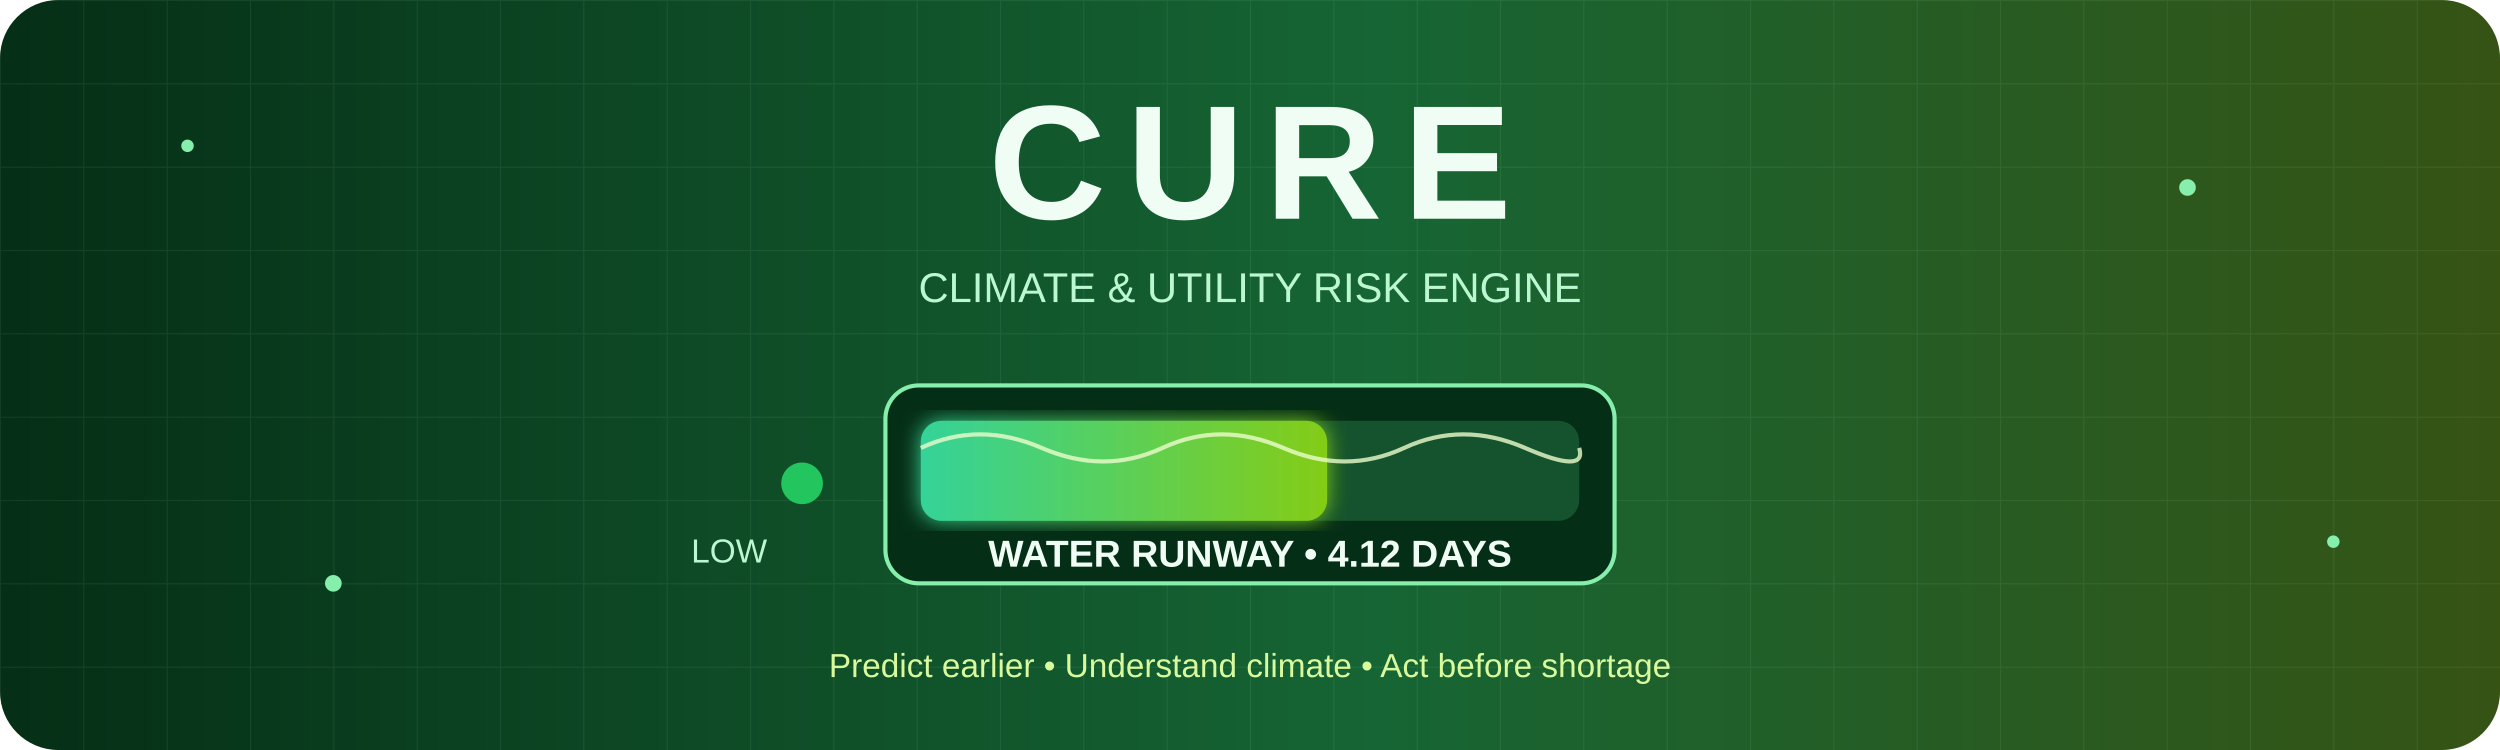
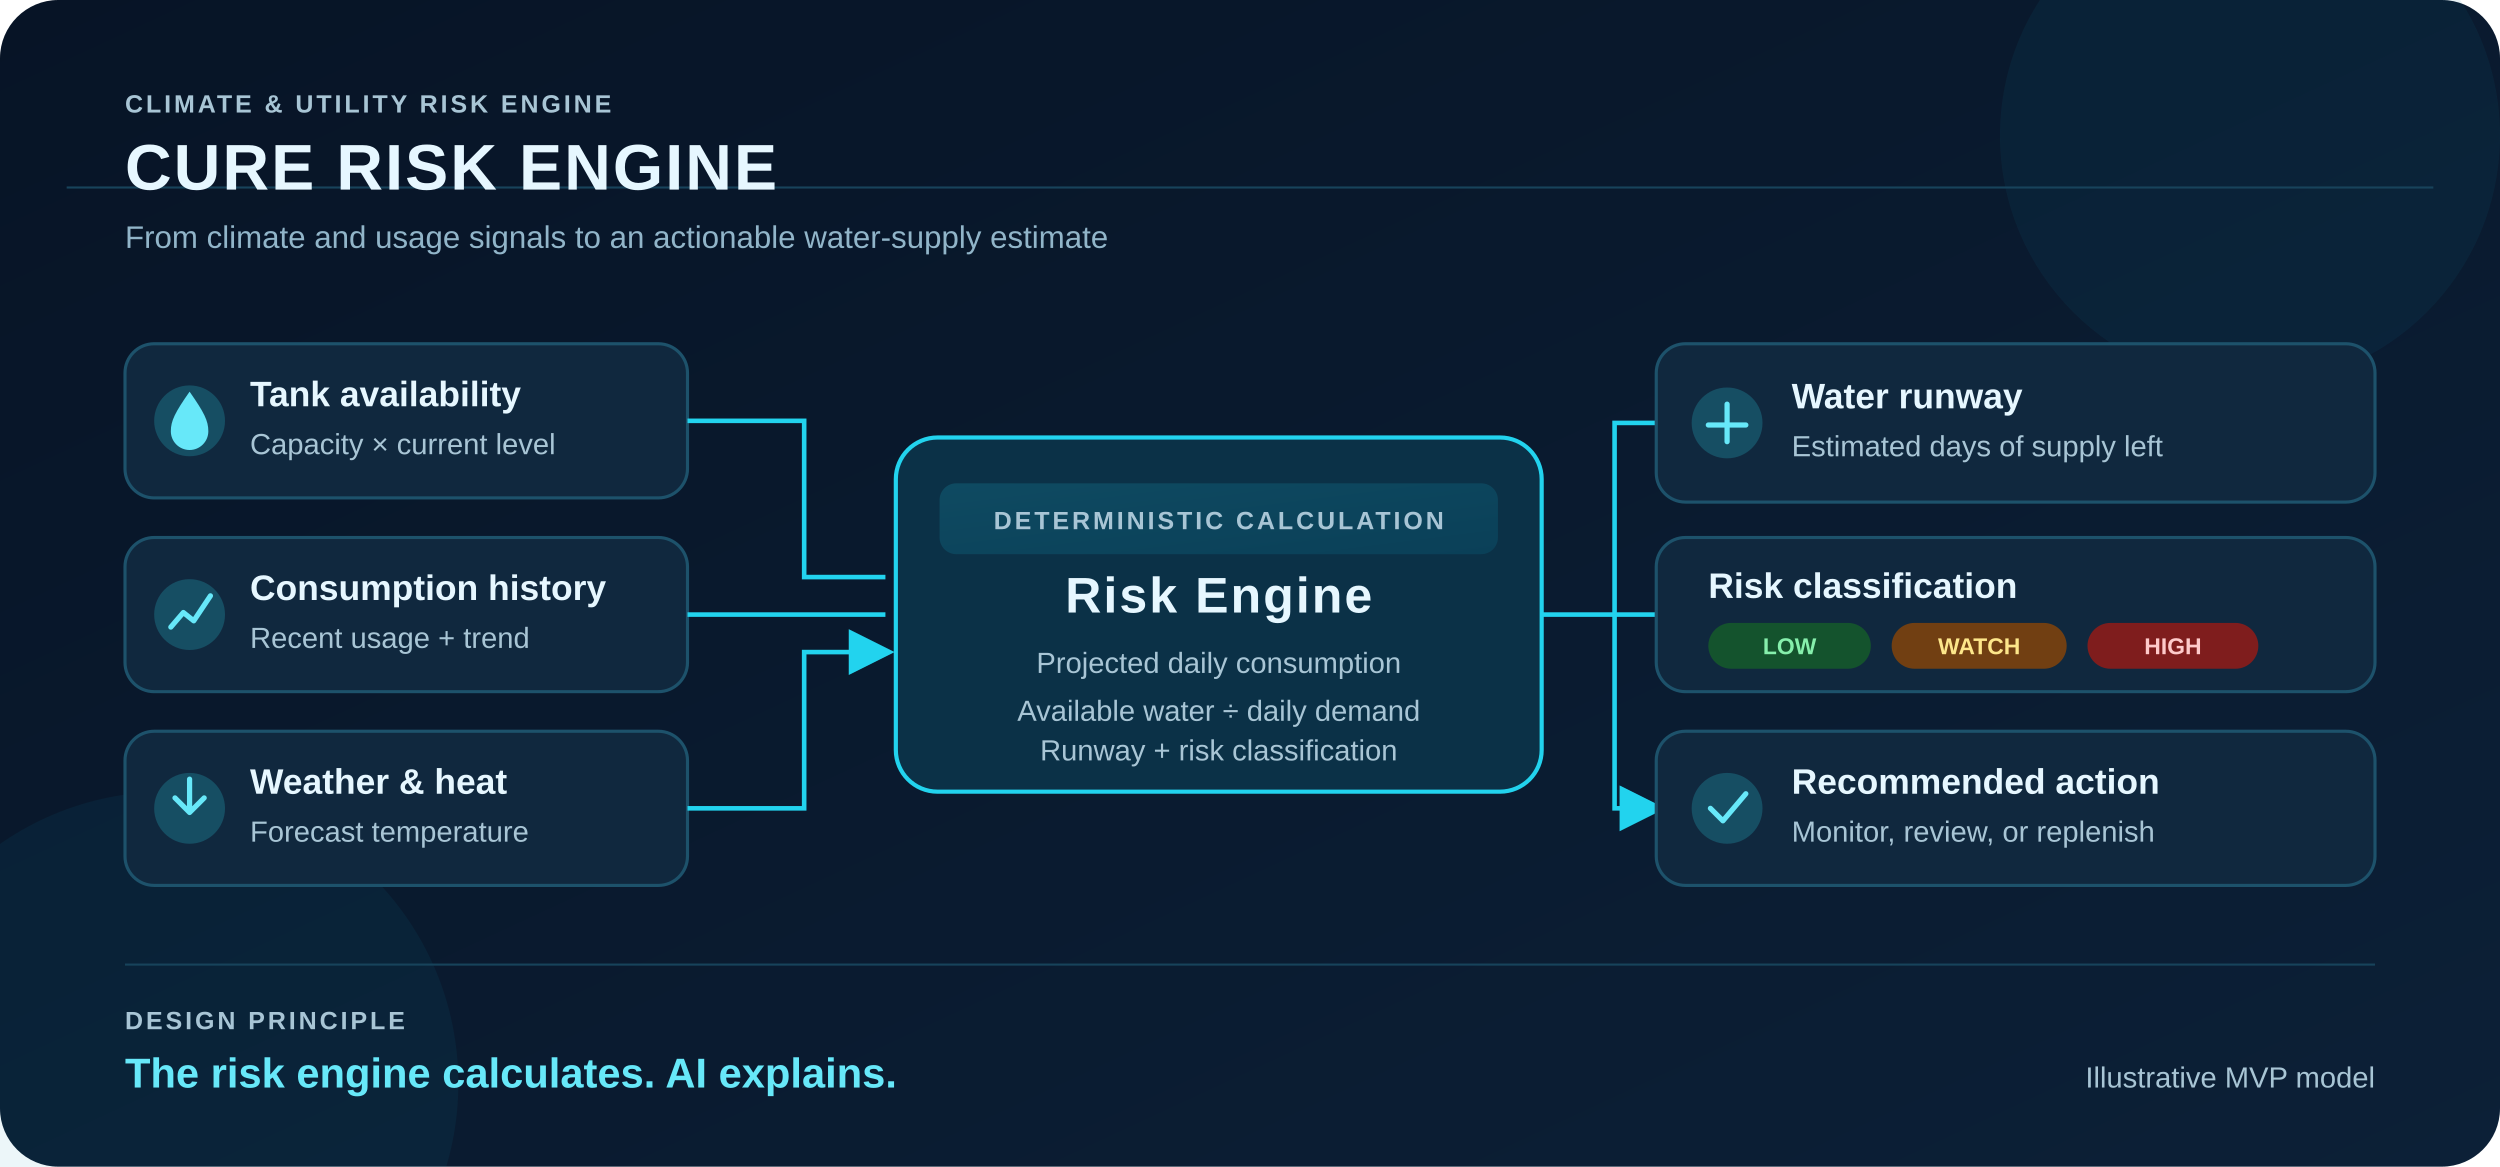
- <svg xmlns="http://www.w3.org/2000/svg" viewBox="0 0 1200 360">
+ <svg xmlns="http://www.w3.org/2000/svg" width="1200" height="560" viewBox="0 0 1200 560" role="img" aria-labelledby="title desc">
  <defs>
-     <linearGradient id="bg" x1="0" x2="1">
-       <stop offset="0" stop-color="#052e16" />
-       <stop offset="0.55" stop-color="#166534" />
-       <stop offset="1" stop-color="#365314" />
+     <linearGradient id="bg" x1="0" y1="0" x2="1" y2="1">
+       <stop offset="0" stop-color="#071426" />
+       <stop offset="1" stop-color="#0c2037" />
    </linearGradient>
-     <linearGradient id="water" x1="0" x2="1">
-       <stop offset="0" stop-color="#34d399" />
-       <stop offset="1" stop-color="#84cc16" />
+     <linearGradient id="cyan" x1="0" y1="0" x2="1" y2="1">
+       <stop offset="0" stop-color="#22d3ee" />
+       <stop offset="1" stop-color="#0891b2" />
    </linearGradient>
-     <filter id="glow">
-       <feGaussianBlur stdDeviation="5" result="b" />
-       <feMerge>
-         <feMergeNode in="b" />
-         <feMergeNode in="SourceGraphic" />
-       </feMerge>
-     </filter>
-     <pattern id="grid" width="40" height="40" patternUnits="userSpaceOnUse">
-       <path d="M40 0H0V40" fill="none" stroke="#bbf7d0" stroke-opacity=".08" />
-     </pattern>
+     <marker id="arrow" markerWidth="10" markerHeight="10" refX="8" refY="5" orient="auto">
+       <path d="M0,0 L10,5 L0,10 z" fill="#22d3ee" />
+     </marker>
+     <style>
+       .heading{font:700 31px Arial,sans-serif;fill:#e6f7ff;letter-spacing:1px}.sub{font:400 15px Arial,sans-serif;fill:#91b5c9}.label{font:700 17px Arial,sans-serif;fill:#e6f7ff}.small{font:400 14px Arial,sans-serif;fill:#a8c5d5}.tiny{font:700 12px Arial,sans-serif;fill:#a8c5d5;letter-spacing:1.4px}.node{fill:#10283e;stroke:#1d526b;stroke-width:1.5}.line{fill:none;stroke:#22d3ee;stroke-width:2.2;marker-end:url(#arrow)}
+     </style>
  </defs>
-   <rect width="1200" height="360" rx="28" fill="url(#bg)" />
-   <rect width="1200" height="360" rx="28" fill="url(#grid)" />
-   <g fill="#86efac">
-     <circle cx="90" cy="70" r="3">
-       <animate attributeName="cy" values="70;45;70" dur="4s" repeatCount="indefinite" />
-     </circle>
-     <circle cx="1050" cy="90" r="4">
-       <animate attributeName="cy" values="90;120;90" dur="5s" repeatCount="indefinite" />
-     </circle>
-     <circle cx="1120" cy="260" r="3">
-       <animate attributeName="cy" values="260;230;260" dur="3.5s" repeatCount="indefinite" />
-     </circle>
-     <circle cx="160" cy="280" r="4">
-       <animate attributeName="cy" values="280;250;280" dur="4.5s" repeatCount="indefinite" />
-     </circle>
-   </g>
-   <text x="600" y="105" text-anchor="middle" fill="#f0fdf4" font-family="Arial, sans-serif" font-size="78" font-weight="800" letter-spacing="10">CURE</text>
-   <text x="600" y="145" text-anchor="middle" fill="#bbf7d0" font-family="Arial, sans-serif" font-size="20">CLIMATE &amp; UTILITY RISK ENGINE</text>
-   <rect x="425" y="185" width="350" height="95" rx="16" fill="#052e16" stroke="#86efac" stroke-width="2" />
-   <rect x="442" y="202" width="316" height="48" rx="10" fill="#14532d" />
-   <rect x="442" y="202" width="195" height="48" rx="10" fill="url(#water)" filter="url(#glow)">
-     <animate attributeName="width" values="175;225;195;210;195" dur="7s" repeatCount="indefinite" />
-   </rect>
-   <path d="M442 215 Q470 202 500 215 T558 215 T616 215 T674 215 T732 215 T758 215" fill="none" stroke="#ecfccb" stroke-opacity=".8" stroke-width="2">
-     <animateTransform attributeName="transform" type="translate" values="0 0;12 0;0 0;-12 0;0 0" dur="3s" repeatCount="indefinite" />
-   </path>
-   <text x="600" y="272" text-anchor="middle" fill="#f0fdf4" font-family="Arial, sans-serif" font-size="18" font-weight="700">WATER RUNWAY • 4.12 DAYS</text>
-   <circle cx="385" cy="232" r="10" fill="#22c55e">
-     <animate attributeName="r" values="8;13;8" dur="1.6s" repeatCount="indefinite" />
-     <animate attributeName="opacity" values="1;.45;1" dur="1.6s" repeatCount="indefinite" />
-   </circle>
-   <text x="350" y="270" text-anchor="middle" fill="#bbf7d0" font-family="Arial, sans-serif" font-size="16">LOW</text>
-   <text x="600" y="325" text-anchor="middle" fill="#d9f99d" font-family="Arial, sans-serif" font-size="16">
-   Predict earlier • Understand climate • Act before shortage
- </text>
+   <rect width="1200" height="560" rx="28" fill="url(#bg)" />
+   <circle cx="1080" cy="65" r="120" fill="#0e7490" opacity=".10" />
+   <circle cx="80" cy="520" r="140" fill="#0891b2" opacity=".08" />
+   <path d="M32 90 H1168" stroke="#17435b" />
+   <text x="60" y="54" class="tiny">CLIMATE &amp; UTILITY RISK ENGINE</text>
+   <text x="60" y="91" class="heading">CURE RISK ENGINE</text>
+   <text x="60" y="119" class="sub">From climate and usage signals to an actionable water-supply estimate</text>
+   <rect x="60" y="165" width="270" height="74" rx="14" class="node" />
+   <circle cx="91" cy="202" r="17" fill="#164e63" />
+   <path d="M91 188 C84 198 82 202 82 207 A9 9 0 0 0 100 207 C100 202 98 198 91 188Z" fill="#67e8f9" />
+   <text x="120" y="195" class="label">Tank availability</text>
+   <text x="120" y="218" class="small">Capacity × current level</text>
+   <rect x="60" y="258" width="270" height="74" rx="14" class="node" />
+   <circle cx="91" cy="295" r="17" fill="#164e63" />
+   <path d="M82 301 L88 294 L93 298 L101 286" fill="none" stroke="#67e8f9" stroke-width="2.5" stroke-linecap="round" stroke-linejoin="round" />
+   <text x="120" y="288" class="label">Consumption history</text>
+   <text x="120" y="311" class="small">Recent usage + trend</text>
+   <rect x="60" y="351" width="270" height="74" rx="14" class="node" />
+   <circle cx="91" cy="388" r="17" fill="#164e63" />
+   <path d="M91 374 L91 390 M84 383 L91 390 L98 383" fill="none" stroke="#67e8f9" stroke-width="2.5" stroke-linecap="round" stroke-linejoin="round" />
+   <text x="120" y="381" class="label">Weather &amp; heat</text>
+   <text x="120" y="404" class="small">Forecast temperature</text>
+   <path d="M330 202 H386 V277 H425 M330 295 H425 M330 388 H386 V313 H425" class="line" />
+   <rect x="430" y="210" width="310" height="170" rx="20" fill="#0b3147" stroke="#22d3ee" stroke-width="2" />
+   <rect x="451" y="232" width="268" height="34" rx="8" fill="url(#cyan)" opacity=".16" />
+   <text x="585" y="254" text-anchor="middle" class="tiny" fill="#67e8f9">DETERMINISTIC CALCULATION</text>
+   <text x="585" y="294" text-anchor="middle" class="heading" style="font-size:24px">Risk Engine</text>
+   <text x="585" y="323" text-anchor="middle" class="small">Projected daily consumption</text>
+   <text x="585" y="346" text-anchor="middle" class="small">Available water ÷ daily demand</text>
+   <text x="585" y="365" text-anchor="middle" class="small">Runway + risk classification</text>
+   <path d="M740 295 H775 V203 H795 M775 295 H795 M775 295 V388 H795" class="line" />
+   <rect x="795" y="165" width="345" height="76" rx="14" class="node" />
+   <circle cx="829" cy="203" r="17" fill="#164e63" />
+   <path d="M820 204 H838 M829 194 V212" stroke="#67e8f9" stroke-width="2.5" stroke-linecap="round" />
+   <text x="860" y="196" class="label">Water runway</text>
+   <text x="860" y="219" class="small">Estimated days of supply left</text>
+   <rect x="795" y="258" width="345" height="74" rx="14" class="node" />
+   <text x="820" y="287" class="label">Risk classification</text>
+   <rect x="820" y="299" width="78" height="22" rx="11" fill="#14532d" />
+   <text x="859" y="314" text-anchor="middle" style="font:700 11px Arial;fill:#86efac">LOW</text>
+   <rect x="908" y="299" width="84" height="22" rx="11" fill="#713f12" />
+   <text x="950" y="314" text-anchor="middle" style="font:700 11px Arial;fill:#fde68a">WATCH</text>
+   <rect x="1002" y="299" width="82" height="22" rx="11" fill="#7f1d1d" />
+   <text x="1043" y="314" text-anchor="middle" style="font:700 11px Arial;fill:#fecaca">HIGH</text>
+   <rect x="795" y="351" width="345" height="74" rx="14" class="node" />
+   <circle cx="829" cy="388" r="17" fill="#164e63" />
+   <path d="M821 388 L827 394 L838 381" fill="none" stroke="#67e8f9" stroke-width="2.5" stroke-linecap="round" stroke-linejoin="round" />
+   <text x="860" y="381" class="label">Recommended action</text>
+   <text x="860" y="404" class="small">Monitor, review, or replenish</text>
+   <path d="M60 463 H1140" stroke="#17435b" />
+   <text x="60" y="494" class="tiny">DESIGN PRINCIPLE</text>
+   <text x="60" y="522" style="font:700 20px Arial,sans-serif;fill:#67e8f9">The risk engine calculates. AI explains.</text>
+   <text x="1140" y="522" text-anchor="end" class="small">Illustrative MVP model</text>
</svg>
